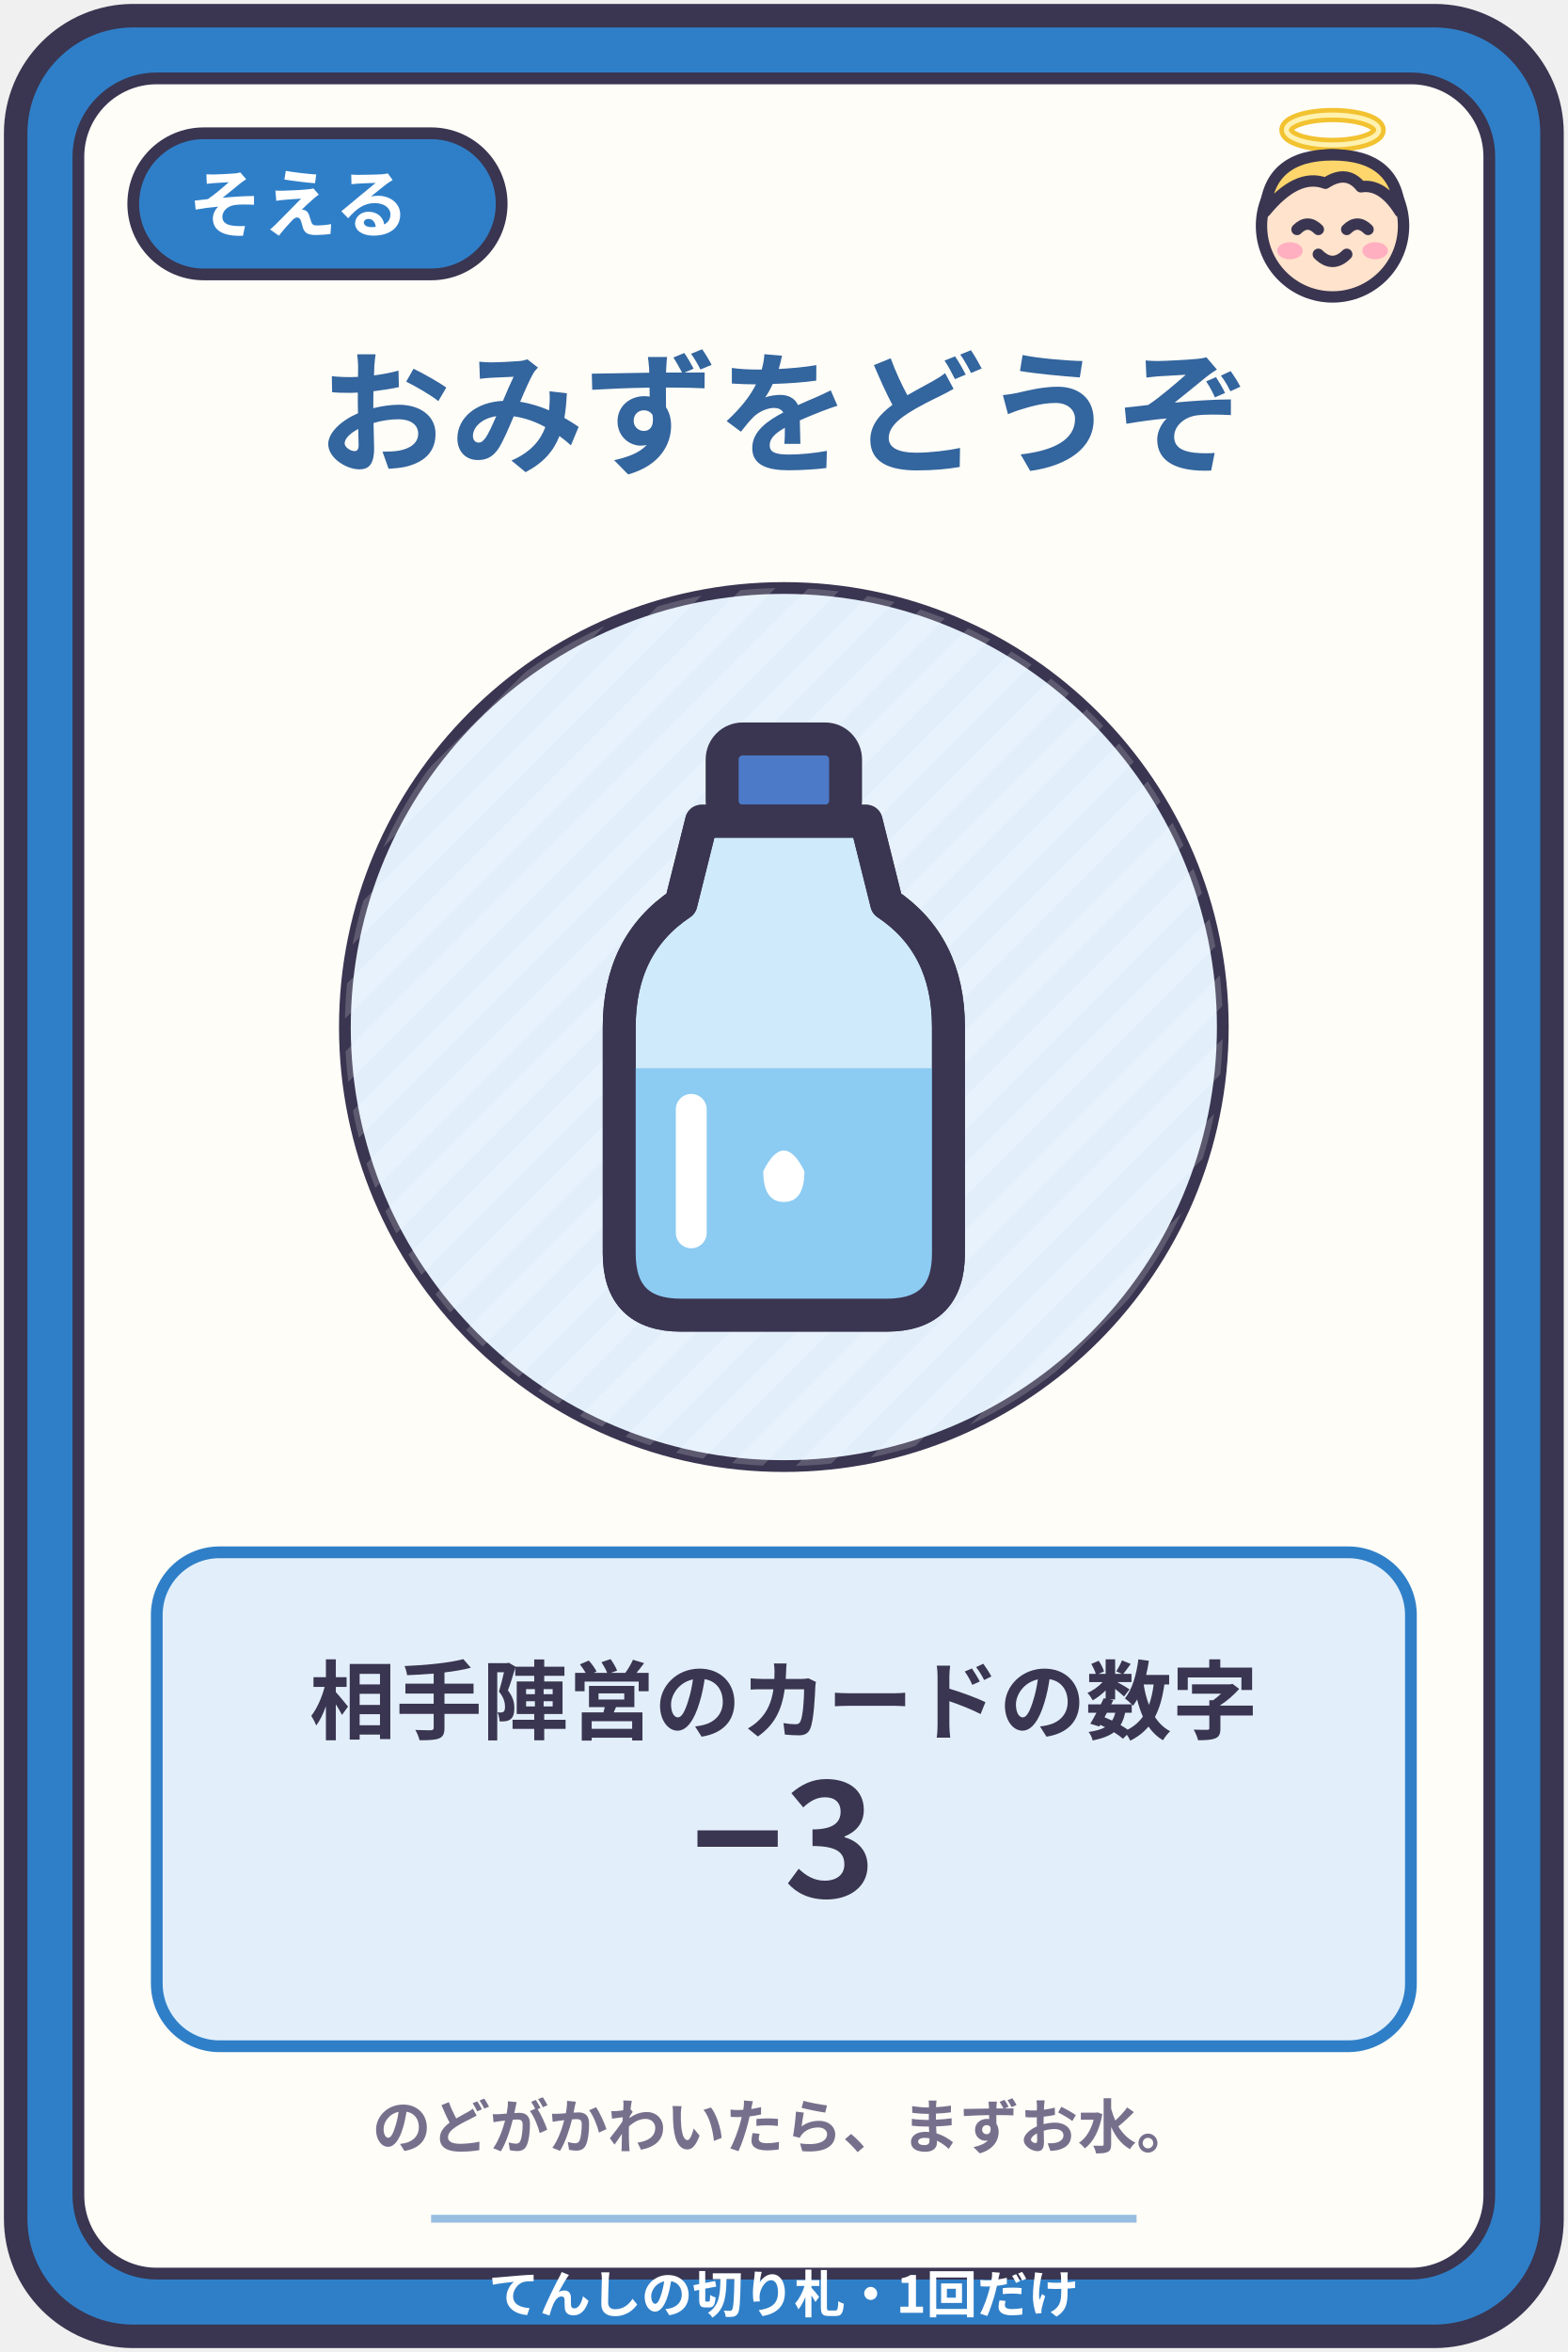
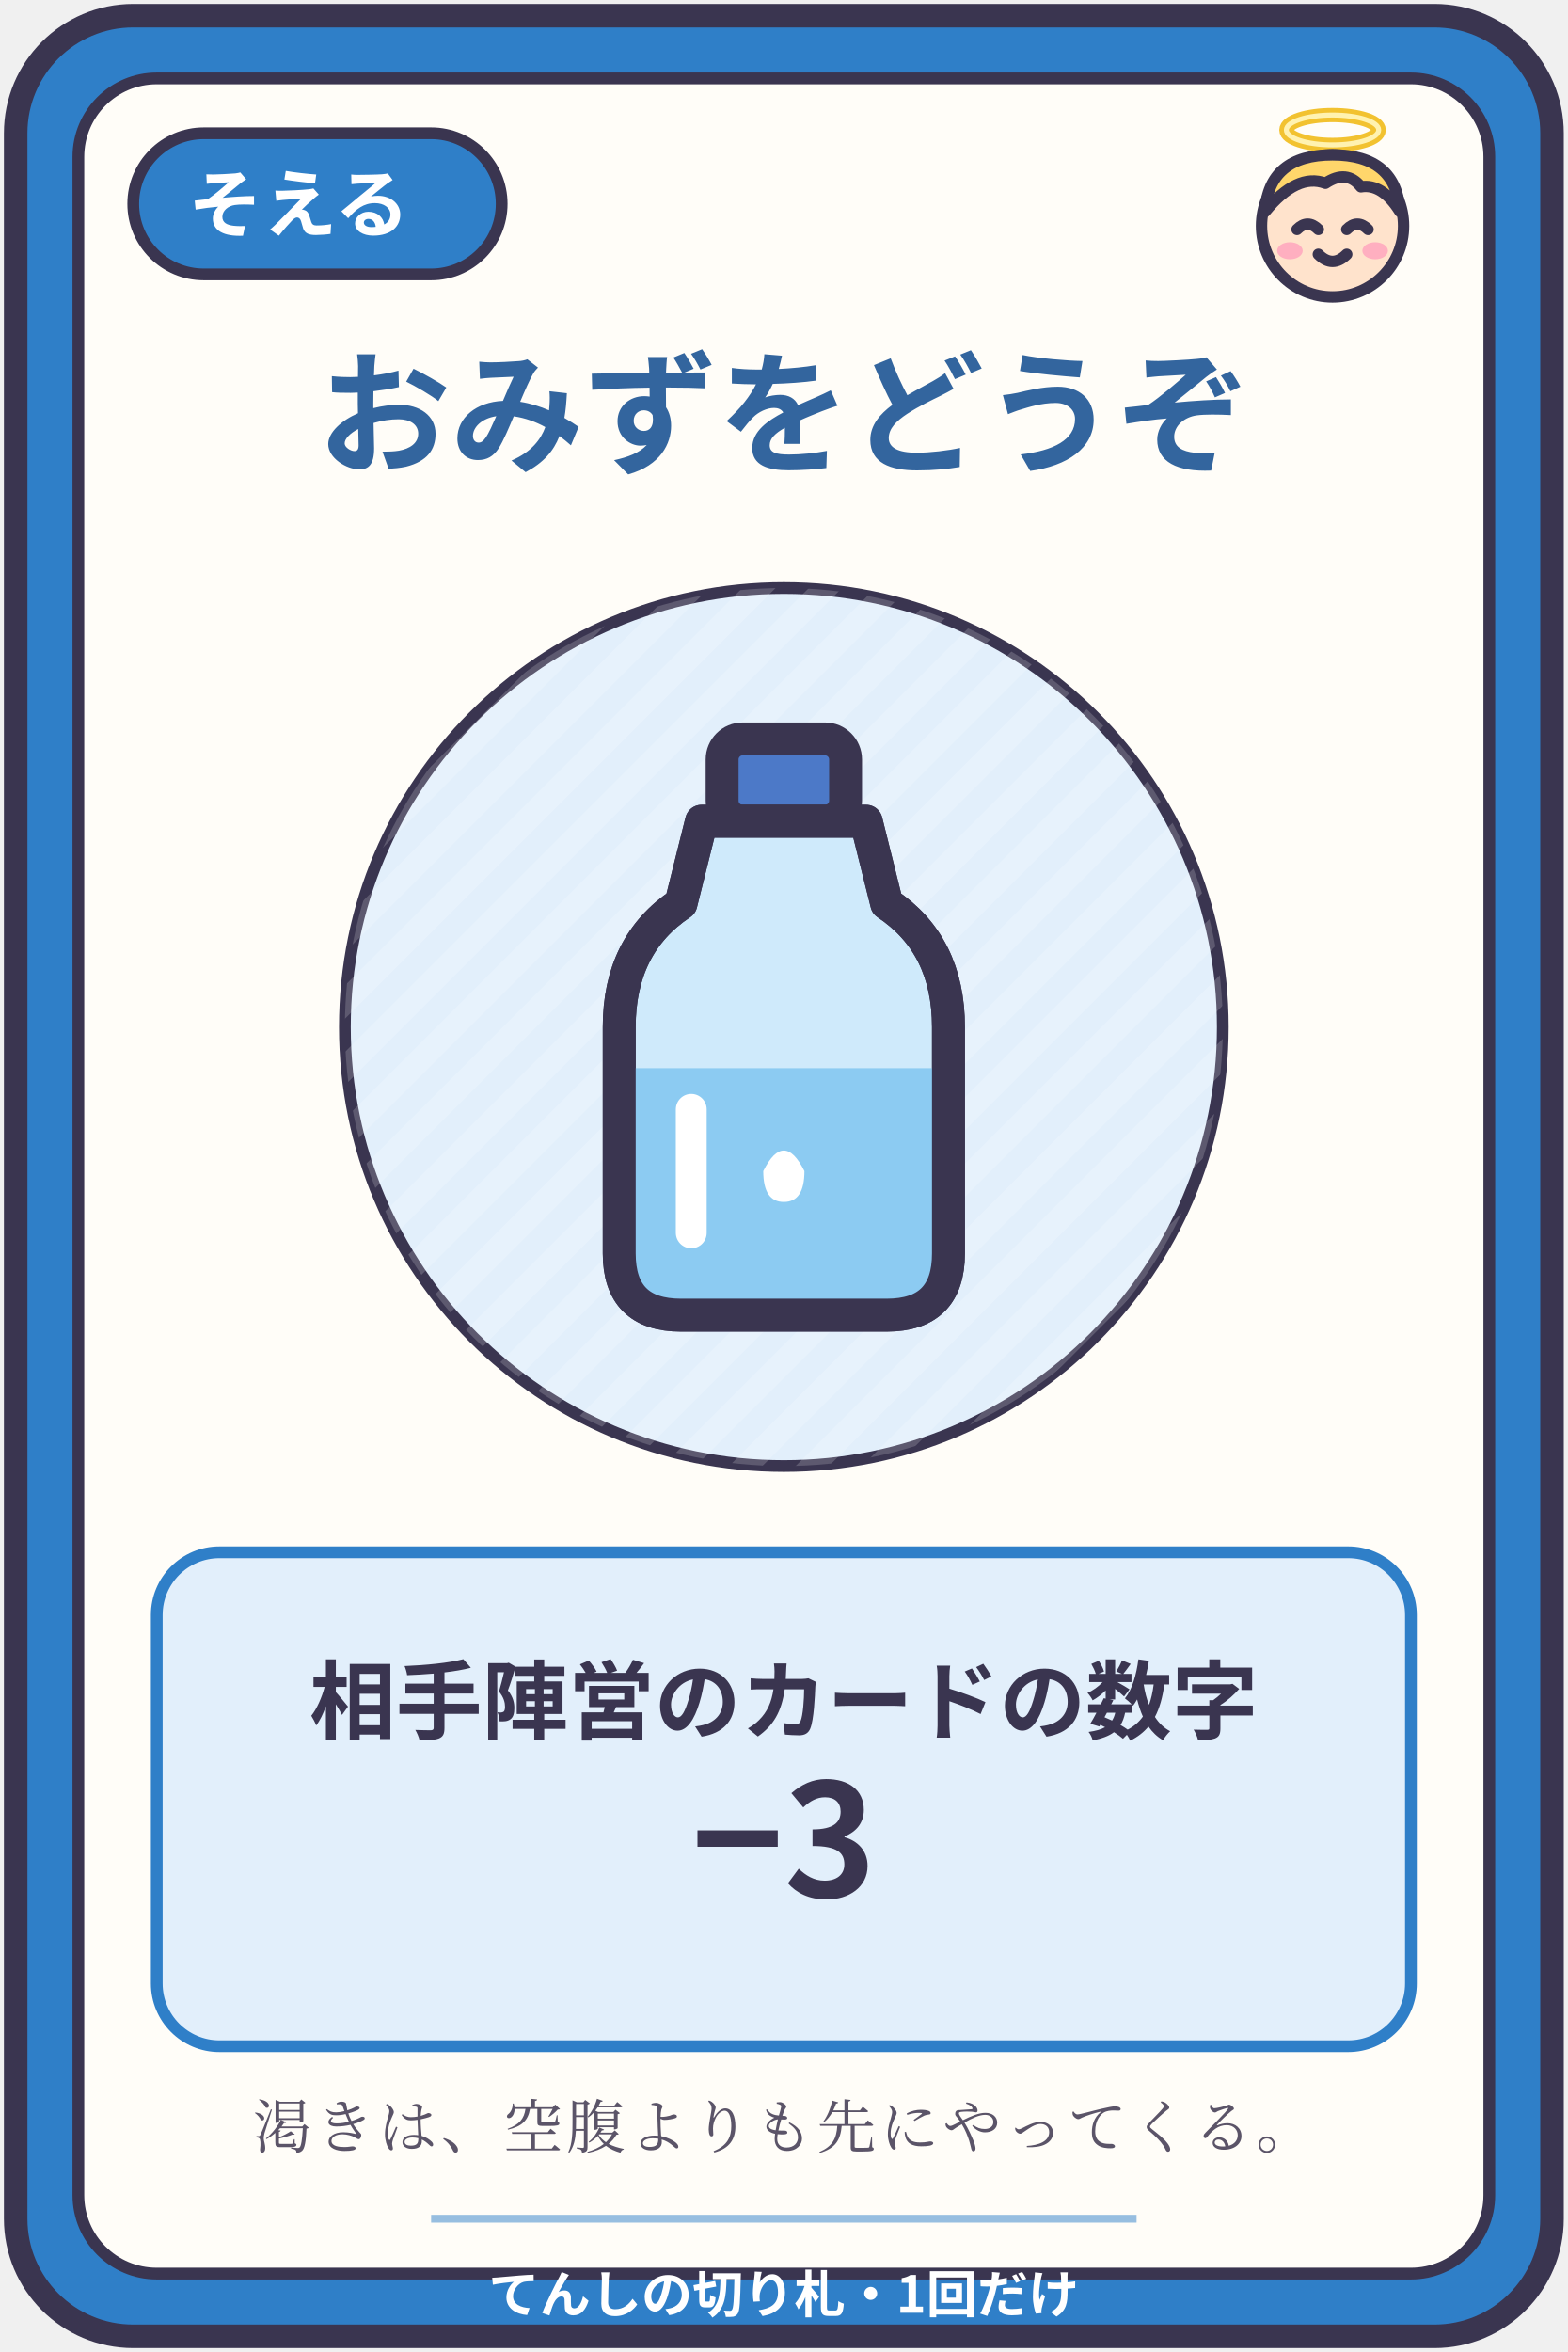
<svg xmlns="http://www.w3.org/2000/svg" width="400" height="600" viewBox="0 0 400 600" font-family="'Noto Sans CJK JP','Hiragino Sans','Yu Gothic','Meiryo',sans-serif">
  <defs>
    <filter id="shadow" x="-20%" y="-20%" width="140%" height="150%">
      <feDropShadow dx="0" dy="5" stdDeviation="3" flood-color="#5A4A2A" flood-opacity="0.22" />
    </filter>
    <filter id="soft" x="-20%" y="-20%" width="140%" height="140%">
      <feDropShadow dx="0" dy="3" stdDeviation="5" flood-color="#5A4A2A" flood-opacity="0.12" />
    </filter>
    <pattern id="dots" width="26" height="26" patternUnits="userSpaceOnUse">
      <circle cx="4" cy="4" r="1.5" fill="#EADFC8" />
    </pattern>
    <pattern id="stripeA" width="12" height="12" patternUnits="userSpaceOnUse" patternTransform="rotate(45)">
      <rect width="6" height="12" fill="#FFFFFF" opacity="0.35" />
    </pattern>
    <pattern id="cardback" width="14" height="14" patternUnits="userSpaceOnUse" patternTransform="rotate(45)">
      <rect width="14" height="14" fill="#EFE7F8" />
      <rect width="7" height="7" fill="#E3D8F2" />
    </pattern>
    <linearGradient id="sky" x1="0" y1="0" x2="0" y2="1">
      <stop offset="0" stop-color="#FDF7EC" />
      <stop offset="1" stop-color="#F7EEDC" />
    </linearGradient>
  </defs>
  <rect x="4" y="4" width="392" height="592" rx="30" fill="#2F7FC8" stroke="#3A3550" stroke-width="6" />
  <rect x="20" y="20" width="360" height="560" rx="20" fill="#FFFDF8" stroke="#3A3550" stroke-width="3" />
  <rect x="34" y="34" width="94" height="36" rx="18" fill="#2F7FC8" stroke="#3A3550" stroke-width="3" />
  <text x="48.0" y="59.0" font-size="19" font-weight="900" fill="#FFFFFF" text-anchor="start">そえる</text>
  <g transform="translate(311.0,25.0) scale(0.9062)">
    <ellipse cx="32" cy="9" rx="13" ry="4.2" fill="none" stroke="#F2C230" stroke-width="4" />
    <ellipse cx="32" cy="9" rx="13" ry="4.2" fill="none" stroke="#FFF2B0" stroke-width="1.4" />
    <circle cx="32" cy="36" r="20" fill="#FFE3CC" stroke="#3A3550" stroke-width="3.2" stroke-linejoin="round" stroke-linecap="round" />
    <path d="M13 32 Q14 16 32 16 Q50 16 51 32 Q46 24 40 25 Q36 20 30 24 Q22 21 13 32 Z" fill="#FFD66B" stroke="#3A3550" stroke-width="3.2" stroke-linejoin="round" stroke-linecap="round" />
    <path d="M22 37 Q25 34 28 37 M36 37 Q39 34 42 37" fill="none" stroke="#3A3550" stroke-width="3.2" stroke-linejoin="round" stroke-linecap="round" />
    <ellipse cx="20" cy="43" rx="3.6" ry="2.4" fill="#FFAFC0" />
    <ellipse cx="44" cy="43" rx="3.6" ry="2.4" fill="#FFAFC0" />
    <path d="M28 44 Q32 48 36 44" fill="none" stroke="#3A3550" stroke-width="3.2" stroke-linejoin="round" stroke-linecap="round" />
  </g>
  <text x="200.0" y="118.0" font-size="34" font-weight="900" fill="#33659E" text-anchor="middle">おみずをどうぞ</text>
  <circle cx="200" cy="262" r="112" fill="#E2EFFB" stroke="#3A3550" stroke-width="3" />
  <circle cx="200" cy="262" r="112" fill="url(#stripeA)" opacity="0.5" />
  <g transform="translate(116.0,178.0) scale(2.625)">
    <rect x="26" y="4" width="12" height="8" rx="2" fill="#4C79C8" stroke="#3A3550" stroke-width="3.2" stroke-linejoin="round" stroke-linecap="round" />
    <path d="M24 12 L40 12 L42 20 Q48 24 48 32 L48 54 Q48 60 42 60 L22 60 Q16 60 16 54 L16 32 Q16 24 22 20 Z" fill="#CFEAFB" stroke="#3A3550" stroke-width="3.2" stroke-linejoin="round" stroke-linecap="round" />
    <path d="M17 36 L47 36 L47 54 Q47 59 42 59 L22 59 Q17 59 17 54 Z" fill="#8CCBF2" />
    <path d="M16 32 Q16 24 22 20 L24 12 L40 12 L42 20 Q48 24 48 32 L48 54 Q48 60 42 60 L22 60 Q16 60 16 54 Z" fill="none" stroke="#3A3550" stroke-width="3.2" stroke-linejoin="round" stroke-linecap="round" />
    <path d="M23 40 L23 52" stroke="#FFFFFF" stroke-width="3" stroke-linecap="round" />
    <path d="M30 46 Q32 42 34 46 Q34 49 32 49 Q30 49 30 46 Z" fill="#FFFFFF" />
  </g>
  <rect x="40" y="396" width="320" height="126" rx="16" fill="#E2EFFB" stroke="#2F7FC8" stroke-width="3" />
  <text x="200.0" y="442.0" font-size="22" font-weight="bold" fill="#3A3550" text-anchor="middle">相手陣営のカードの数字</text>
  <text x="200.0" y="484.0" font-size="40" font-weight="900" fill="#3A3550" text-anchor="middle">−3</text>
-   <text x="200.0" y="548.0" font-size="15" font-weight="bold" fill="#77708C" text-anchor="middle">のどがかわいたら、まずお水。</text>
+   <text x="200.0" y="548.0" font-size="15" font-weight="500" fill="#5B5468" text-anchor="middle" font-family="'Noto Serif CJK JP','Hiragino Mincho ProN','Yu Mincho',serif" letter-spacing="1">渇きは、空腹よりも先にやってくる。</text>
  <path d="M110 566 L290 566" stroke="#2F7FC8" stroke-width="2" opacity="0.5" />
  <text x="200.0" y="590.0" font-size="13" font-weight="900" fill="#FFFFFF" text-anchor="middle">てんしの切り札・1回だけ</text>
</svg>
